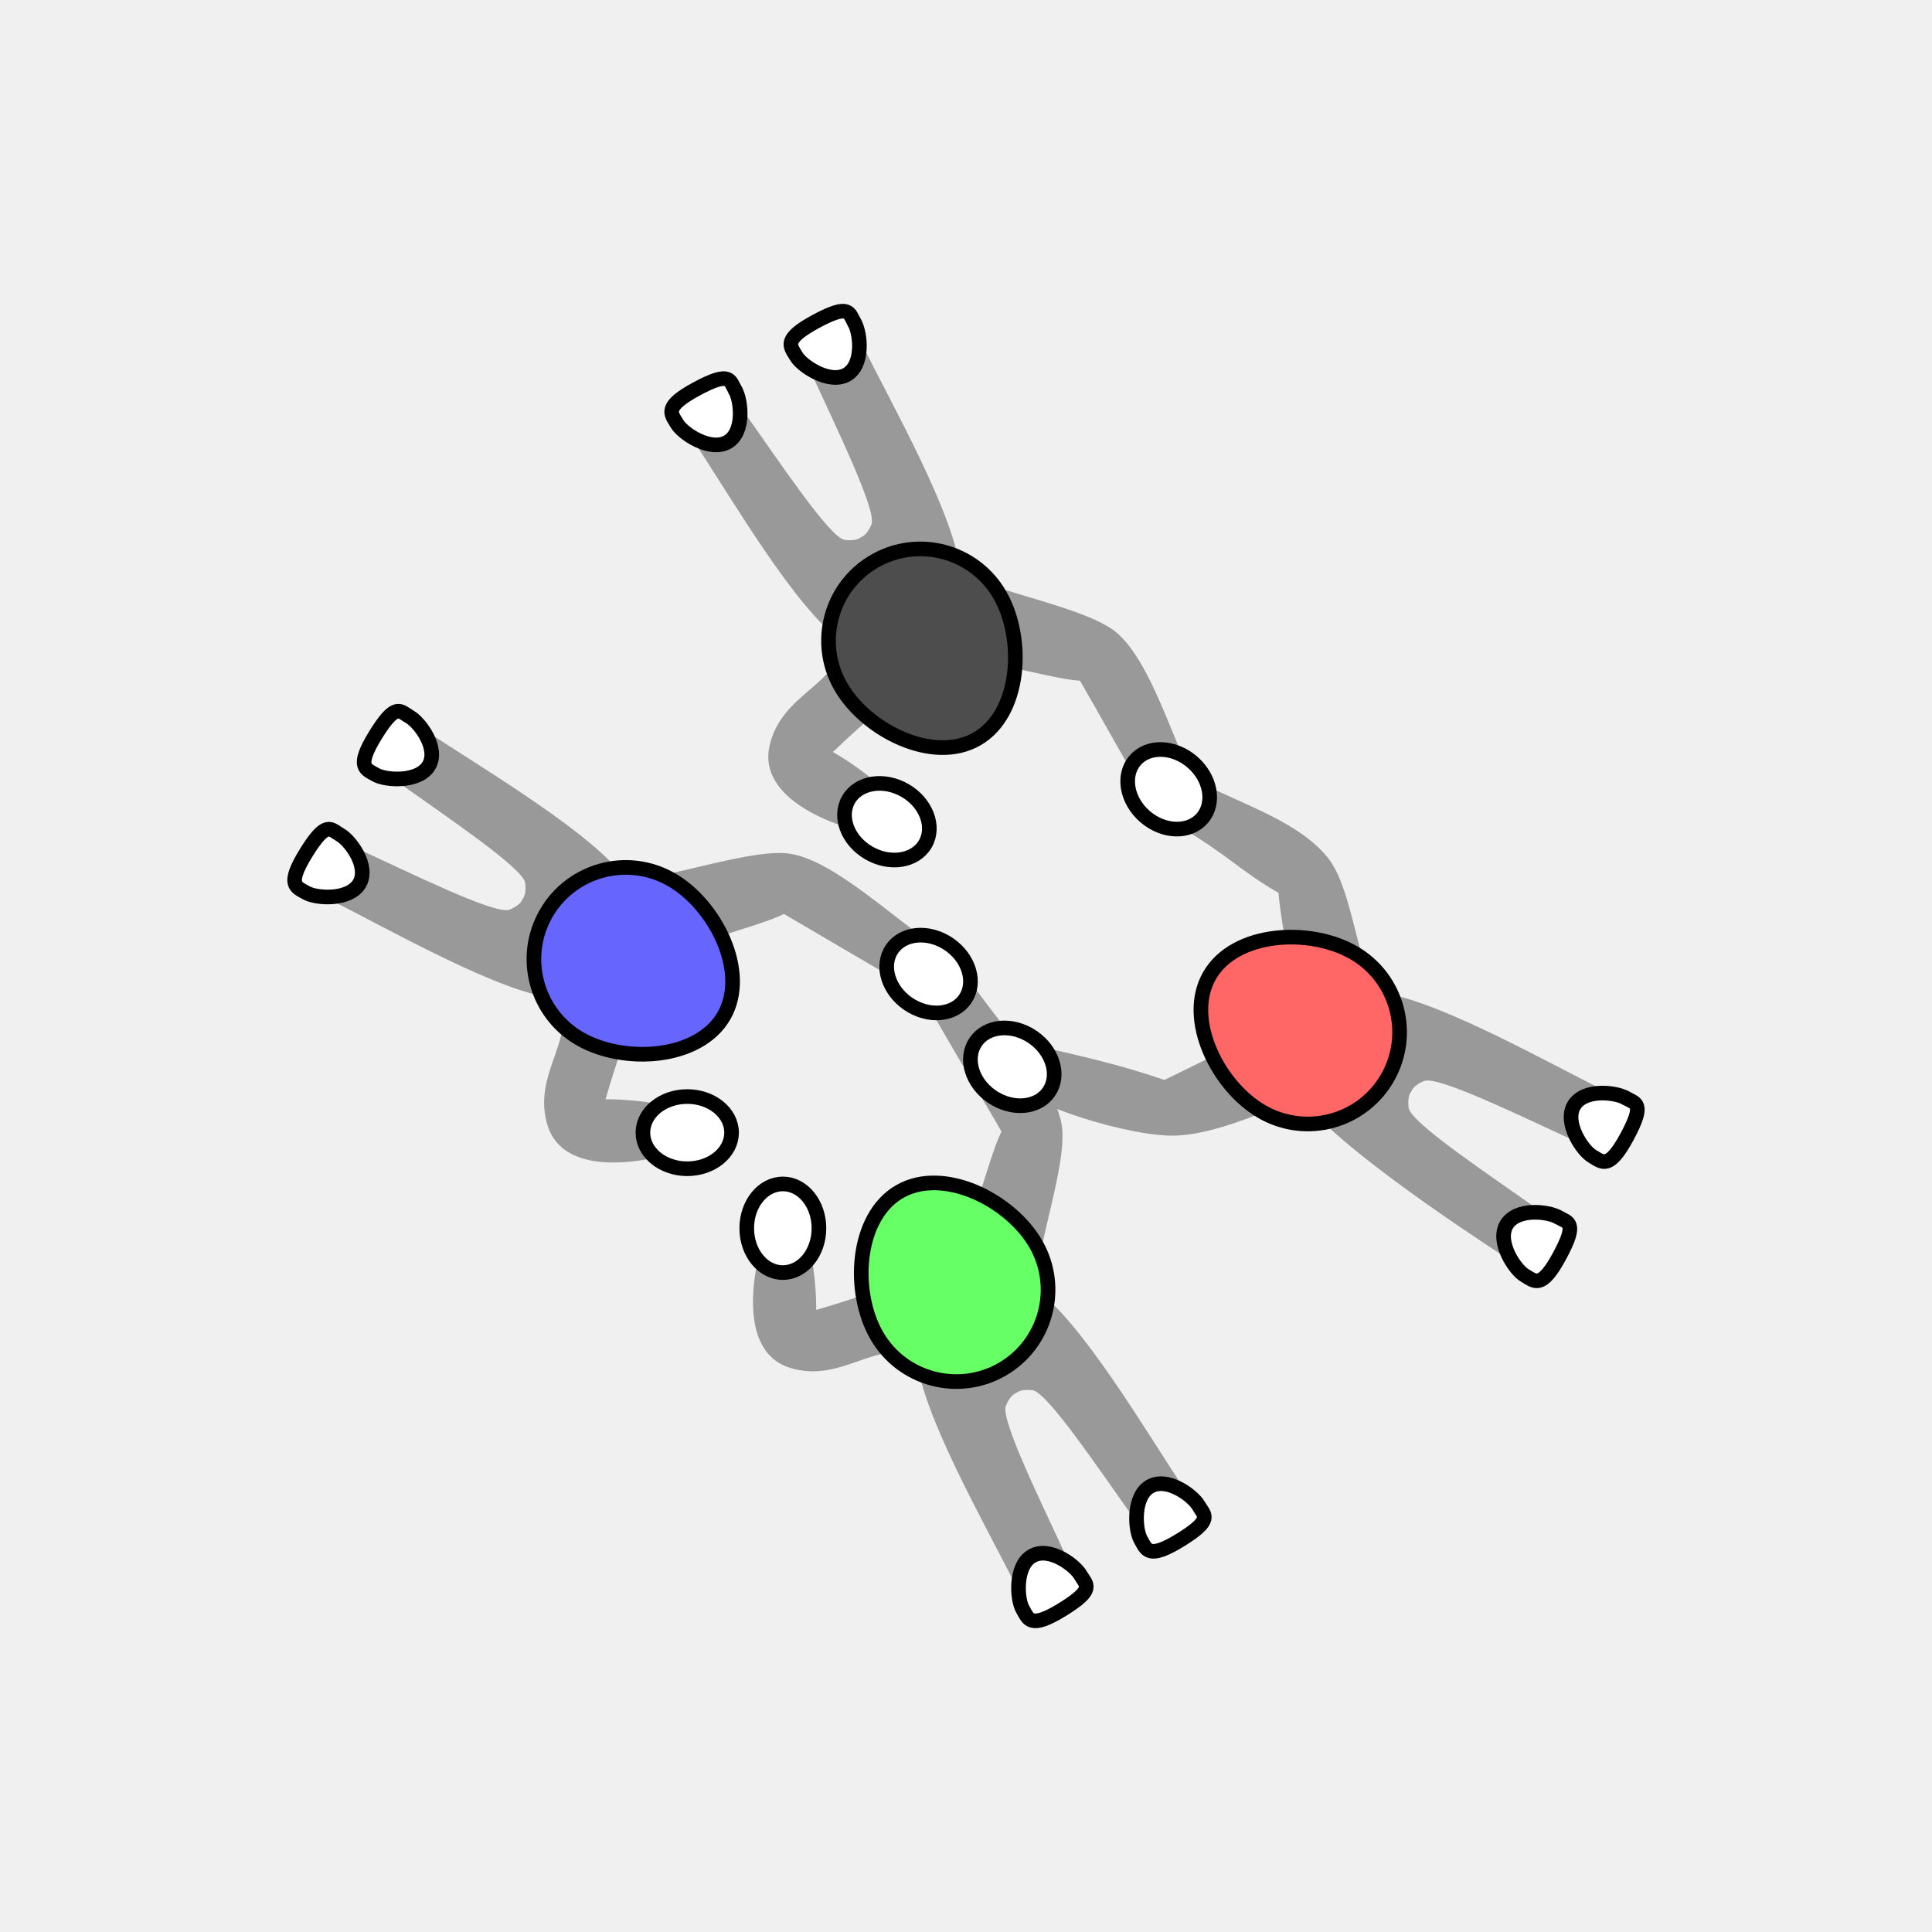
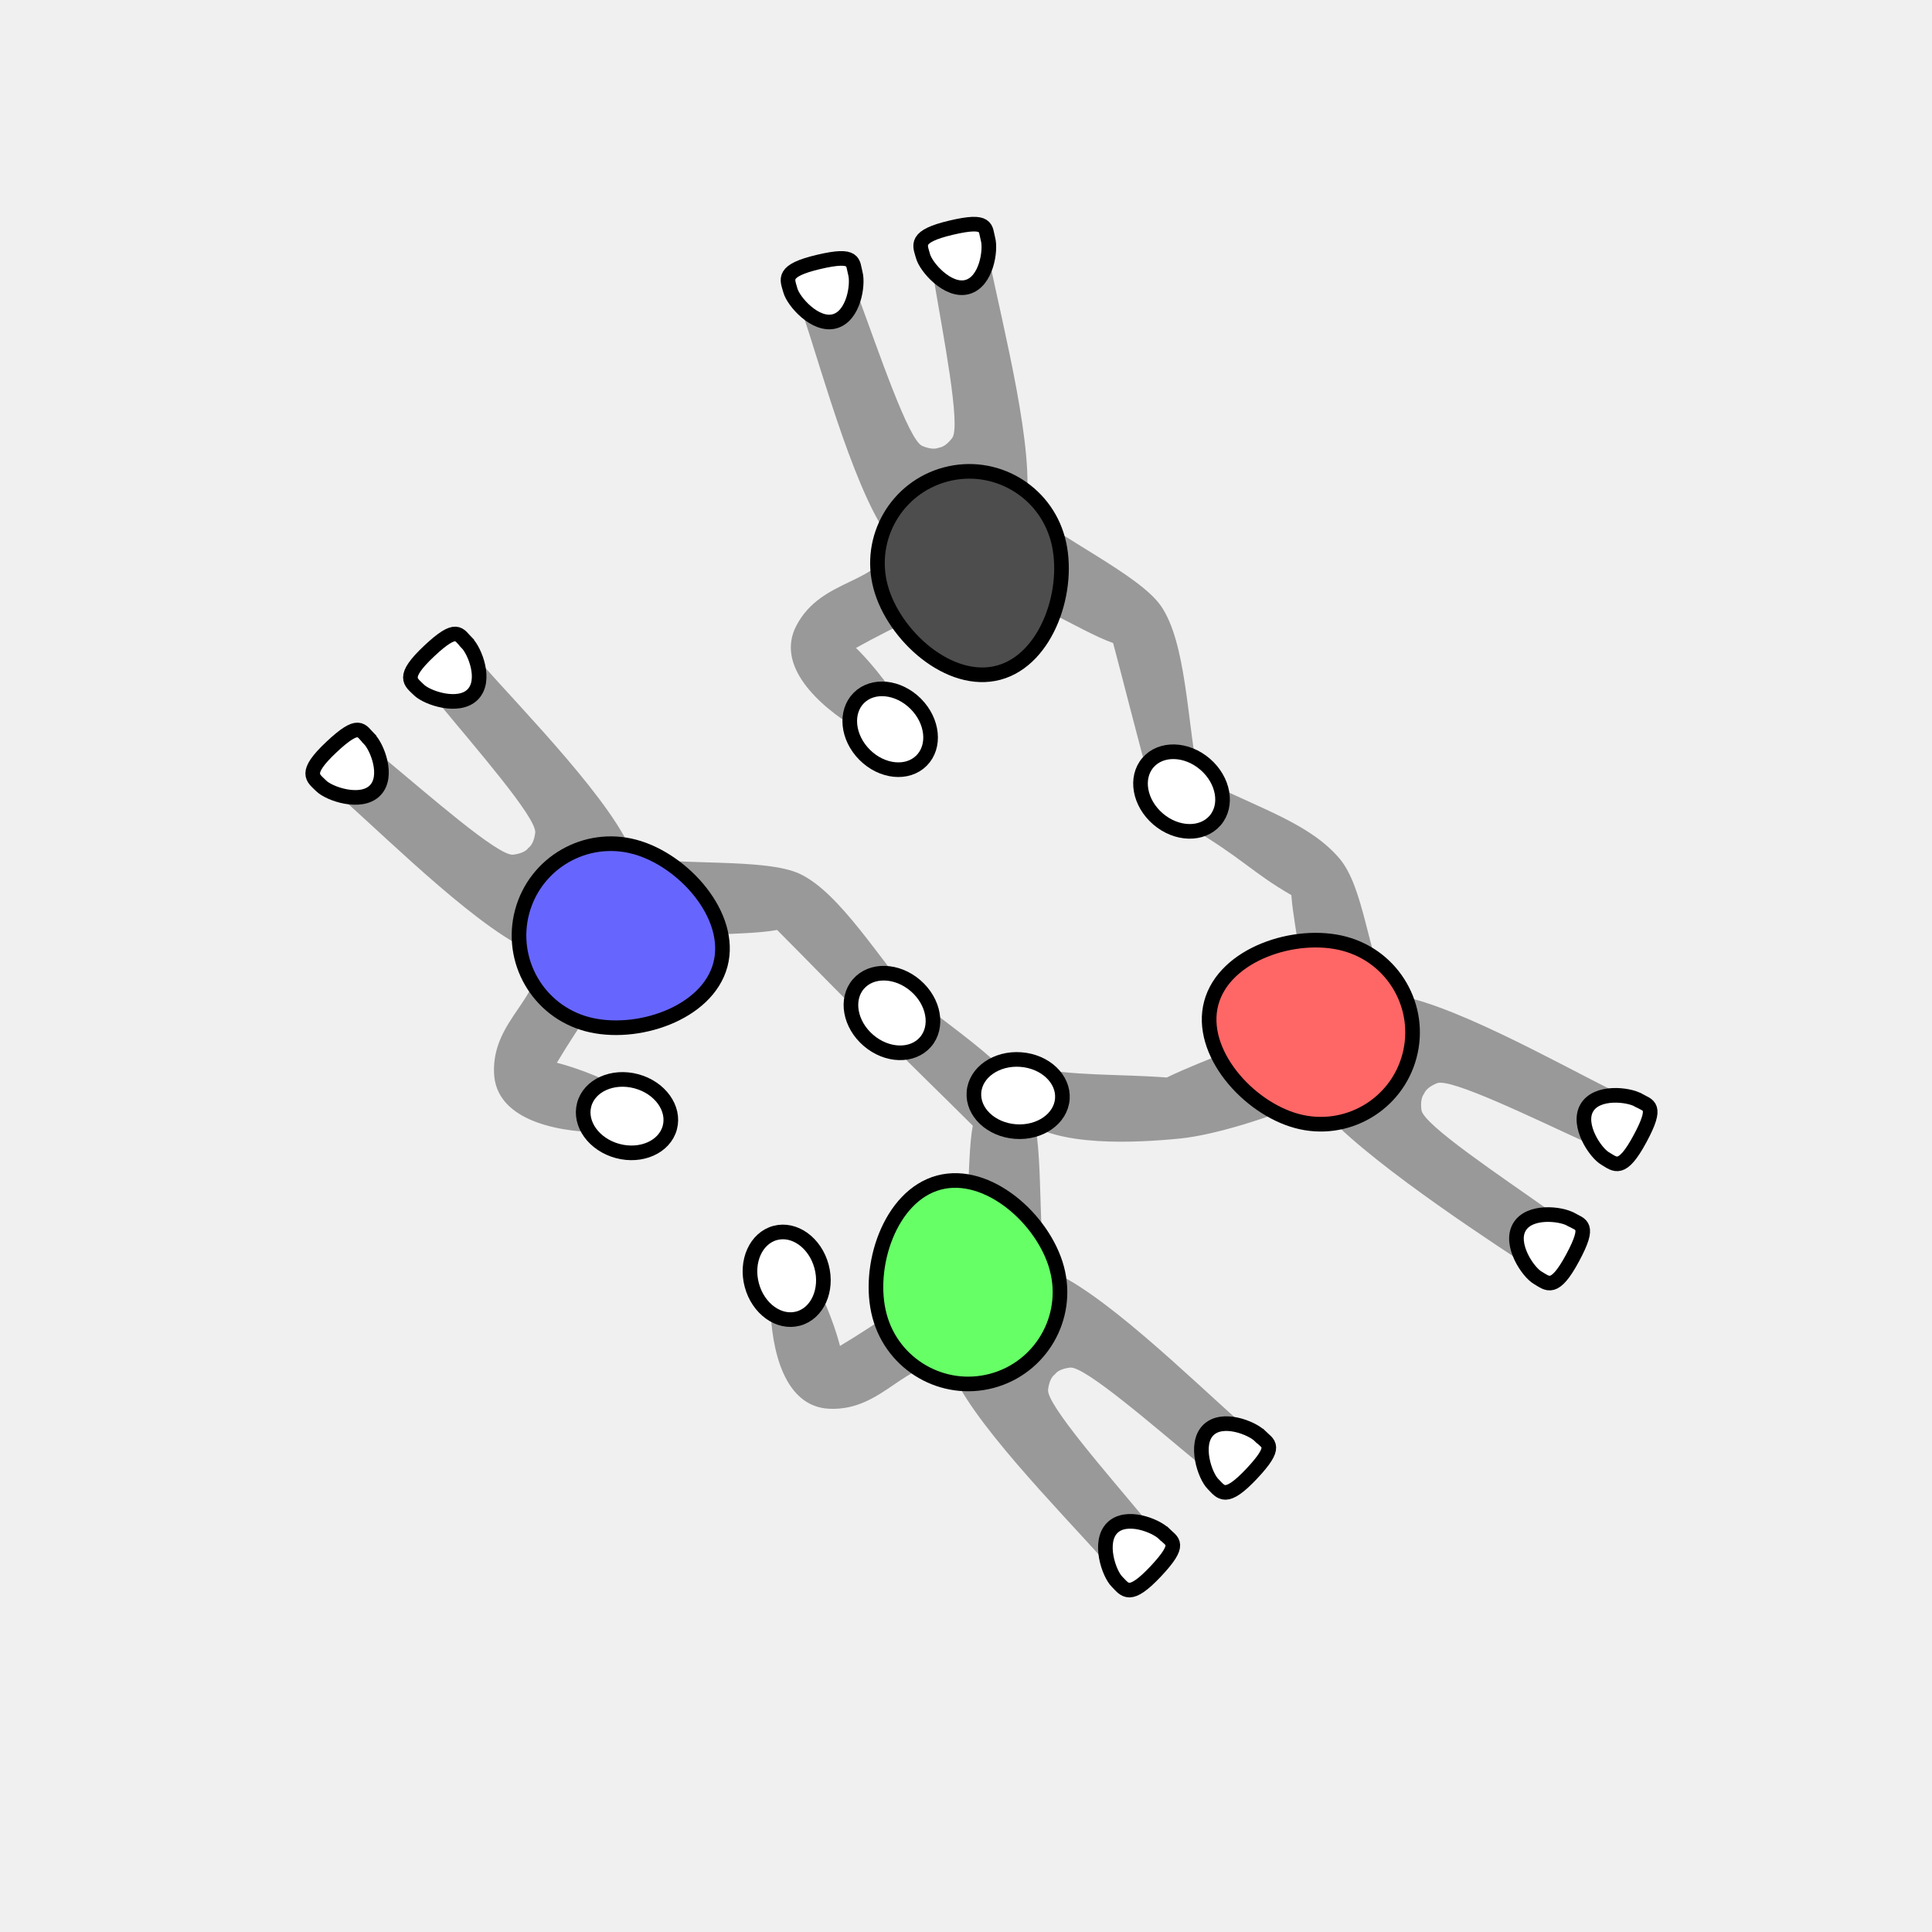
<svg xmlns="http://www.w3.org/2000/svg" width="35mm" height="35mm" viewBox="0 0 35 35" version="1.1" id="svg1" xml:space="preserve">
  <defs id="defs1" />
  <g id="layer1">
-     <path style="fill:#999999;fill-opacity:1;stroke:none;stroke-width:0.265;stroke-dasharray:none;stroke-opacity:1" d="m 5.993,15.722 c -0.135,0.225 -0.188,0.49 -0.027,0.571 1.121,0.563 3.138,1.718 4.137,1.8 0.369,0.719 -0.479,1.356 -0.181,2.302 0.242,0.768 1.271,0.752 2.125,0.538 0.366,-0.092 0.613,-0.776 0.171,-0.877 -0.679,-0.156 -1.248,-0.141 -1.248,-0.141 0.215,-0.762 0.556,-1.664 0.781,-2.3 0.44,-0.511 1.854,-0.767 2.451,-1.057 0.716,0.414 1.371,0.814 2.35,1.367 0.293,-0.346 0.366,-0.364 0.481,-0.724 -0.889,-0.597 -1.903,-1.588 -2.696,-1.731 -0.676,-0.122 -2.182,0.441 -2.99,0.477 -0.567,-0.826 -2.572,-2.005 -3.618,-2.698 -0.299,-0.198 -0.81,0.712 -0.518,0.921 0.841,0.602 2.269,1.557 2.303,1.824 0.019,0.151 -0.005,0.241 -0.048,0.295 -0.025,0.064 -0.093,0.131 -0.234,0.19 -0.248,0.103 -1.785,-0.66 -2.726,-1.091 -0.163,-0.075 -0.379,0.11 -0.514,0.335 z" id="path4-6-1" />
-     <path id="path1-3-1" style="fill:#6666ff;fill-opacity:1;stroke:#000000;stroke-width:0.265" d="m 12.166,15.937 c 0.795,0.459 1.407,1.672 0.948,2.467 -0.459,0.795 -1.815,0.872 -2.61,0.413 -0.795,-0.459 -1.068,-1.476 -0.609,-2.271 0.459,-0.795 1.476,-1.068 2.271,-0.609 z" />
-     <path id="path1-7-1-1-0" style="fill:#ffffff;stroke:#000000;stroke-width:0.265;stroke-dasharray:none" d="m 6.167,15.126 c 0.179,0.104 0.525,0.566 0.345,0.879 -0.181,0.313 -0.783,0.273 -0.963,0.169 -0.179,-0.104 -0.369,-0.132 -0.002,-0.726 0.368,-0.594 0.44,-0.426 0.619,-0.322 z" />
-     <path id="path1-7-1-9-7-3" style="fill:#ffffff;stroke:#000000;stroke-width:0.265;stroke-dasharray:none" d="m 7.426,12.988 c 0.179,0.104 0.525,0.566 0.345,0.879 -0.181,0.313 -0.783,0.273 -0.963,0.169 -0.179,-0.104 -0.369,-0.132 -0.002,-0.726 0.368,-0.594 0.44,-0.426 0.619,-0.322 z" />
-     <ellipse style="fill:#ffffff;fill-opacity:1;stroke:#000000;stroke-width:0.265;stroke-dasharray:none;stroke-opacity:1" id="path1-7-2-9-9-1-3-1" cx="20.519" cy="-12.45" rx="0.654" ry="0.803" transform="rotate(90)" />
-     <path style="fill:#999999;fill-opacity:1;stroke:none;stroke-width:0.265;stroke-dasharray:none;stroke-opacity:1" d="m 18.979,28.707 c -0.225,0.135 -0.49,0.188 -0.571,0.027 -0.563,-1.121 -1.718,-3.138 -1.8,-4.137 -0.719,-0.369 -1.356,0.479 -2.302,0.181 -0.768,-0.242 -0.752,-1.271 -0.538,-2.125 0.092,-0.366 0.776,-0.613 0.877,-0.171 0.156,0.679 0.141,1.248 0.141,1.248 0.762,-0.215 1.664,-0.556 2.3,-0.781 0.511,-0.44 0.767,-1.854 1.057,-2.451 -0.414,-0.716 -0.814,-1.371 -1.367,-2.35 0.346,-0.293 0.364,-0.366 0.724,-0.481 0.597,0.889 1.588,1.903 1.731,2.696 0.122,0.676 -0.441,2.182 -0.477,2.99 0.826,0.567 2.005,2.572 2.698,3.618 0.198,0.299 -0.712,0.81 -0.921,0.518 -0.602,-0.841 -1.557,-2.269 -1.824,-2.303 -0.151,-0.019 -0.241,0.005 -0.295,0.048 -0.064,0.025 -0.131,0.093 -0.19,0.234 -0.103,0.248 0.66,1.785 1.091,2.726 0.075,0.163 -0.11,0.379 -0.335,0.514 z" id="path4-6-1-1" />
-     <ellipse style="fill:#ffffff;fill-opacity:1;stroke:#000000;stroke-width:0.265;stroke-dasharray:none;stroke-opacity:1" id="path1-7-2-9-9-1-3-9-8" cx="5.109" cy="23.838" rx="0.654" ry="0.803" transform="matrix(-0.5631211,0.8263744,0.8263744,0.5631211,0,0)" />
-     <path id="path1-3-1-0" style="fill:#66ff66;fill-opacity:1;stroke:#000000;stroke-width:0.265" d="m 18.764,22.535 c -0.459,-0.795 -1.672,-1.407 -2.467,-0.948 -0.795,0.459 -0.872,1.815 -0.413,2.61 0.459,0.795 1.476,1.068 2.271,0.609 0.795,-0.459 1.068,-1.476 0.609,-2.271 z" />
-     <path id="path1-7-1-1-0-6" style="fill:#ffffff;stroke:#000000;stroke-width:0.265;stroke-dasharray:none" d="M 19.575,28.534 C 19.471,28.354 19.009,28.008 18.696,28.189 c -0.313,0.181 -0.273,0.783 -0.169,0.963 0.104,0.179 0.132,0.369 0.726,0.002 0.594,-0.368 0.426,-0.44 0.322,-0.619 z" />
-     <path id="path1-7-1-9-7-3-3" style="fill:#ffffff;stroke:#000000;stroke-width:0.265;stroke-dasharray:none" d="m 21.713,27.274 c -0.104,-0.179 -0.566,-0.525 -0.879,-0.345 -0.313,0.181 -0.273,0.783 -0.169,0.963 0.104,0.179 0.132,0.369 0.726,0.002 0.594,-0.368 0.426,-0.44 0.322,-0.619 z" />
-     <ellipse style="fill:#ffffff;fill-opacity:1;stroke:#000000;stroke-width:0.265;stroke-dasharray:none;stroke-opacity:1" id="path1-7-2-9-9-1-3-1-2" cx="-14.182" cy="22.251" rx="0.654" ry="0.803" transform="scale(-1,1)" />
-     <path style="fill:#999999;fill-opacity:1;stroke:none;stroke-width:0.265;stroke-dasharray:none;stroke-opacity:1" d="m 27.796,22.497 c -0.128,0.229 -0.33,0.408 -0.481,0.309 -1.048,-0.689 -3.188,-2.12 -3.758,-2.944 -0.763,0.344 -1.637,0.698 -2.276,0.711 -0.805,0.016 -2.566,-0.515 -3.157,-1.035 -0.283,-0.25 0.233,-0.688 0.674,-0.587 0.769,0.175 1.488,0.336 2.297,0.613 0.659,-0.32 1.656,-0.813 2.181,-1.107 0.223,-0.636 -0.067,-1.619 -0.114,-2.281 -0.716,-0.414 -0.89,-0.672 -1.858,-1.243 0.153,-0.426 0.132,-0.499 0.386,-0.778 0.961,0.472 1.826,0.745 2.346,1.36 0.444,0.525 0.514,1.74 0.885,2.458 0.999,0.078 3.023,1.225 4.146,1.785 0.322,0.16 -0.211,1.058 -0.538,0.909 -0.942,-0.428 -2.483,-1.187 -2.731,-1.083 -0.14,0.059 -0.206,0.125 -0.231,0.189 -0.043,0.054 -0.067,0.147 -0.048,0.297 0.035,0.267 1.464,1.216 2.308,1.815 0.146,0.104 0.094,0.383 -0.033,0.612 z" id="path4-6-1-2" />
-     <path id="path1-3-1-7" style="fill:#ff6666;fill-opacity:1;stroke:#000000;stroke-width:0.265" d="m 24.523,17.259 c -0.795,-0.459 -2.151,-0.383 -2.61,0.413 -0.459,0.795 0.153,2.008 0.948,2.467 0.795,0.459 1.812,0.187 2.271,-0.609 0.459,-0.795 0.187,-1.812 -0.609,-2.271 z" />
-     <path id="path1-7-1-1-0-2" style="fill:#ffffff;stroke:#000000;stroke-width:0.265;stroke-dasharray:none" d="m 28.225,22.049 c -0.179,-0.104 -0.753,-0.172 -0.934,0.141 -0.181,0.313 0.155,0.815 0.335,0.918 0.179,0.104 0.299,0.254 0.63,-0.361 0.331,-0.615 0.149,-0.594 -0.03,-0.698 z" />
-     <path id="path1-7-1-9-7-3-2" style="fill:#ffffff;stroke:#000000;stroke-width:0.265;stroke-dasharray:none" d="m 29.447,19.889 c -0.179,-0.104 -0.753,-0.172 -0.934,0.141 -0.181,0.313 0.155,0.815 0.335,0.918 0.179,0.104 0.299,0.254 0.63,-0.361 0.331,-0.615 0.149,-0.594 -0.03,-0.698 z" />
-     <path style="fill:#999999;fill-opacity:1;stroke:none;stroke-width:0.265;stroke-dasharray:none;stroke-opacity:1" d="m 12.874,7.504 c -0.229,0.128 -0.408,0.33 -0.309,0.481 0.689,1.048 1.859,3.057 2.683,3.627 -0.04,0.807 -1.092,0.935 -1.308,1.904 -0.175,0.786 0.725,1.286 1.572,1.528 0.363,0.104 0.918,-0.365 0.587,-0.674 -0.51,-0.475 -1.01,-0.746 -1.01,-0.746 0.568,-0.552 1.314,-1.163 1.826,-1.601 0.636,-0.223 1.989,0.263 2.651,0.31 0.414,0.716 0.78,1.39 1.351,2.359 0.426,-0.153 0.499,-0.132 0.778,-0.386 -0.472,-0.961 -0.854,-2.327 -1.469,-2.847 -0.525,-0.444 -2.11,-0.71 -2.828,-1.081 -0.078,-0.999 -1.225,-3.023 -1.785,-4.146 -0.16,-0.322 -1.058,0.211 -0.909,0.538 0.428,0.942 1.187,2.483 1.083,2.731 -0.059,0.14 -0.125,0.206 -0.189,0.231 -0.054,0.043 -0.147,0.067 -0.297,0.048 -0.267,-0.035 -1.216,-1.464 -1.815,-2.308 -0.104,-0.146 -0.383,-0.094 -0.612,0.033 z" id="path4-6-1-1-1" />
-     <path id="path1-3-1-0-0" style="fill:#4d4d4d;fill-opacity:1;stroke:#000000;stroke-width:0.265" d="m 18.112,10.776 c 0.459,0.795 0.383,2.151 -0.413,2.61 -0.795,0.459 -2.008,-0.153 -2.467,-0.948 -0.459,-0.795 -0.187,-1.812 0.609,-2.271 0.795,-0.459 1.812,-0.187 2.271,0.609 z" />
-     <path id="path1-7-1-1-0-6-6" style="fill:#ffffff;stroke:#000000;stroke-width:0.265;stroke-dasharray:none" d="m 13.322,7.074 c 0.104,0.179 0.172,0.753 -0.141,0.934 -0.313,0.181 -0.815,-0.155 -0.918,-0.335 -0.104,-0.179 -0.254,-0.299 0.361,-0.63 0.615,-0.331 0.594,-0.149 0.698,0.03 z" />
-     <path id="path1-7-1-9-7-3-3-1" style="fill:#ffffff;stroke:#000000;stroke-width:0.265;stroke-dasharray:none" d="m 15.482,5.852 c 0.104,0.179 0.172,0.753 -0.141,0.934 -0.313,0.181 -0.815,-0.155 -0.918,-0.335 -0.104,-0.179 -0.254,-0.299 0.361,-0.63 0.615,-0.331 0.594,-0.149 0.698,0.03 z" />
-     <ellipse style="fill:#ffffff;fill-opacity:1;stroke:#000000;stroke-width:0.265;stroke-dasharray:none;stroke-opacity:1" id="path1-7-2-9-9-1-3-1-2-5" cx="4.858" cy="-21.358" rx="0.654" ry="0.803" transform="rotate(120)" />
-     <ellipse style="fill:#ffffff;fill-opacity:1;stroke:#000000;stroke-width:0.265;stroke-dasharray:none;stroke-opacity:1" id="path1-7-2-9-9-1-3-9-9" cx="-2.978" cy="-25.374" rx="0.654" ry="0.803" transform="rotate(130.7281)" />
-     <ellipse style="fill:#ffffff;fill-opacity:1;stroke:#000000;stroke-width:0.265;stroke-dasharray:none;stroke-opacity:1" id="path1-7-2-9-9-1-3-9" cx="5.644" cy="26.038" rx="0.654" ry="0.803" transform="matrix(-0.5631211,0.8263744,0.8263744,0.5631211,0,0)" />
+     <path style="fill:#999999;fill-opacity:1;stroke:none;stroke-width:0.265;stroke-dasharray:none;stroke-opacity:1" d="m 28.028,22.538 c -0.128,0.229 -0.33,0.408 -0.481,0.309 -1.048,-0.689 -3.188,-2.12 -3.758,-2.944 -0.763,0.344 -1.791,0.66 -2.408,0.722 -0.781,0.078 -2.265,0.162 -2.856,-0.359 -0.283,-0.25 -0.341,-1.044 0.1,-0.943 0.769,0.175 1.632,0.13 2.512,0.197 0.659,-0.32 1.846,-0.728 2.371,-1.023 0.223,-0.636 -0.067,-1.619 -0.114,-2.281 -0.716,-0.414 -0.89,-0.672 -1.858,-1.243 0.153,-0.426 0.132,-0.499 0.386,-0.778 0.961,0.472 1.826,0.745 2.346,1.36 0.444,0.525 0.514,1.74 0.885,2.458 0.999,0.078 3.023,1.225 4.146,1.785 0.322,0.16 -0.211,1.058 -0.538,0.909 -0.942,-0.428 -2.483,-1.187 -2.731,-1.083 -0.14,0.059 -0.206,0.125 -0.231,0.189 -0.043,0.054 -0.067,0.147 -0.048,0.297 0.035,0.267 1.464,1.216 2.308,1.815 0.146,0.104 0.094,0.383 -0.033,0.612 z" id="path4-6-1-2" />
+     <path id="path1-3-1-7" style="fill:#ff6666;fill-opacity:1;stroke:#000000;stroke-width:0.265" d="m 24.358,17.097 c -0.887,-0.238 -2.177,0.187 -2.415,1.074 -0.238,0.887 0.667,1.9 1.554,2.138 0.887,0.238 1.799,-0.289 2.036,-1.176 0.238,-0.887 -0.289,-1.799 -1.176,-2.036 z" />
+     <path id="path1-7-1-1-0-2" style="fill:#ffffff;stroke:#000000;stroke-width:0.265;stroke-dasharray:none" d="m 28.458,22.09 c -0.179,-0.104 -0.753,-0.172 -0.934,0.141 -0.181,0.313 0.155,0.815 0.335,0.918 0.179,0.104 0.299,0.254 0.63,-0.361 0.331,-0.615 0.149,-0.594 -0.03,-0.698 z" />
+     <path id="path1-7-1-9-7-3-2" style="fill:#ffffff;stroke:#000000;stroke-width:0.265;stroke-dasharray:none" d="m 29.68,19.93 c -0.179,-0.104 -0.753,-0.172 -0.934,0.141 -0.181,0.313 0.155,0.815 0.335,0.918 0.179,0.104 0.299,0.254 0.63,-0.361 0.331,-0.615 0.149,-0.594 -0.03,-0.698 z" />
+     <path style="fill:#999999;fill-opacity:1;stroke:none;stroke-width:0.265;stroke-dasharray:none;stroke-opacity:1" d="m 14.952,5.254 c -0.254,0.064 -0.479,0.214 -0.423,0.384 0.394,1.191 1.004,3.434 1.653,4.198 -0.247,0.769 -1.297,0.62 -1.756,1.5 -0.372,0.714 0.367,1.43 1.123,1.883 0.324,0.194 0.982,-0.115 0.741,-0.499 -0.37,-0.591 -0.783,-0.982 -0.783,-0.982 0.691,-0.387 1.57,-0.784 2.178,-1.074 0.672,-0.05 1.854,0.769 2.48,0.985 0.214,0.799 0.394,1.545 0.695,2.628 0.451,-0.037 0.517,0.002 0.852,-0.172 -0.207,-1.051 -0.222,-2.469 -0.682,-3.13 -0.392,-0.564 -1.855,-1.232 -2.451,-1.776 0.184,-0.985 -0.401,-3.237 -0.651,-4.466 -0.071,-0.352 -1.076,-0.07 -1.018,0.285 0.169,1.021 0.504,2.705 0.339,2.918 -0.093,0.12 -0.174,0.167 -0.242,0.174 -0.063,0.028 -0.159,0.027 -0.299,-0.031 -0.249,-0.102 -0.796,-1.729 -1.156,-2.699 -0.063,-0.168 -0.346,-0.19 -0.6,-0.126 z" id="path4-6-1-1-1" />
+     <path id="path1-3-1-0-0" style="fill:#4d4d4d;fill-opacity:1;stroke:#000000;stroke-width:0.265" d="m 19.165,9.771 c 0.238,0.887 -0.187,2.177 -1.074,2.415 -0.887,0.238 -1.9,-0.667 -2.138,-1.554 -0.238,-0.887 0.289,-1.799 1.176,-2.036 0.887,-0.238 1.799,0.289 2.036,1.176 z" />
+     <path id="path1-7-1-1-0-6-6" style="fill:#ffffff;stroke:#000000;stroke-width:0.265;stroke-dasharray:none" d="m 15.496,4.955 c 0.054,0.2 -0.029,0.772 -0.378,0.866 -0.349,0.093 -0.747,-0.361 -0.8,-0.561 -0.054,-0.2 -0.168,-0.355 0.512,-0.515 0.68,-0.16 0.612,0.01 0.666,0.21 z" />
+     <path id="path1-7-1-9-7-3-3-1" style="fill:#ffffff;stroke:#000000;stroke-width:0.265;stroke-dasharray:none" d="m 17.899,4.334 c 0.054,0.2 -0.029,0.772 -0.378,0.866 -0.349,0.093 -0.747,-0.361 -0.8,-0.561 -0.054,-0.2 -0.168,-0.355 0.512,-0.515 0.68,-0.16 0.612,0.01 0.666,0.21 z" />
+     <ellipse style="fill:#ffffff;fill-opacity:1;stroke:#000000;stroke-width:0.265;stroke-dasharray:none;stroke-opacity:1" id="path1-7-2-9-9-1-3-1-2-5" cx="-2.061" cy="-20.745" rx="0.654" ry="0.803" transform="rotate(135)" />
+     <ellipse style="fill:#ffffff;fill-opacity:1;stroke:#000000;stroke-width:0.265;stroke-dasharray:none;stroke-opacity:1" id="path1-7-2-9-9-1-3-9-9" cx="-3.099" cy="-25.577" rx="0.654" ry="0.803" transform="rotate(130.7281)" />
+     <path style="fill:#999999;fill-opacity:1;stroke:none;stroke-width:0.265;stroke-dasharray:none;stroke-opacity:1" d="m 6.364,13.915 c -0.188,0.183 -0.308,0.425 -0.174,0.544 0.937,0.834 2.587,2.472 3.53,2.809 0.171,0.79 -0.813,1.186 -0.77,2.177 0.035,0.805 1.033,1.055 1.914,1.07 0.377,0.006 0.793,-0.591 0.393,-0.803 -0.616,-0.327 -1.169,-0.459 -1.169,-0.459 0.405,-0.68 0.968,-1.464 1.349,-2.019 0.557,-0.38 1.99,-0.261 2.641,-0.387 0.585,0.585 1.114,1.141 1.916,1.929 0.372,-0.258 0.448,-0.257 0.652,-0.575 -0.704,-0.806 -1.427,-2.027 -2.156,-2.37 -0.622,-0.293 -2.222,-0.139 -3.011,-0.313 -0.333,-0.945 -1.966,-2.603 -2.797,-3.542 -0.238,-0.269 -0.967,0.478 -0.739,0.755 0.657,0.799 1.789,2.091 1.753,2.357 -0.021,0.151 -0.067,0.231 -0.123,0.272 -0.041,0.056 -0.124,0.103 -0.275,0.123 -0.267,0.036 -1.554,-1.1 -2.351,-1.759 -0.138,-0.115 -0.395,0.008 -0.583,0.191 z" id="path4-6-1-1-1-2" />
+     <path id="path1-3-1-0-0-9" style="fill:#6666ff;fill-opacity:1;stroke:#000000;stroke-width:0.265" d="m 11.496,15.341 c 0.887,0.238 1.792,1.251 1.554,2.138 -0.238,0.887 -1.528,1.312 -2.415,1.074 -0.887,-0.238 -1.413,-1.149 -1.176,-2.036 0.238,-0.887 1.149,-1.413 2.036,-1.176 z" />
+     <path id="path1-7-1-1-0-6-6-1" style="fill:#ffffff;stroke:#000000;stroke-width:0.265;stroke-dasharray:none" d="m 6.686,13.384 c 0.147,0.147 0.361,0.683 0.106,0.938 -0.255,0.255 -0.827,0.061 -0.974,-0.086 -0.147,-0.147 -0.323,-0.223 0.186,-0.702 0.509,-0.478 0.535,-0.298 0.682,-0.151 z" />
+     <path id="path1-7-1-9-7-3-3-1-2" style="fill:#ffffff;stroke:#000000;stroke-width:0.265;stroke-dasharray:none" d="m 8.456,11.645 c 0.147,0.147 0.361,0.683 0.106,0.938 -0.255,0.255 -0.827,0.061 -0.974,-0.086 -0.147,-0.147 -0.323,-0.223 0.186,-0.702 0.509,-0.478 0.535,-0.298 0.682,-0.151 z" />
+     <ellipse style="fill:#ffffff;fill-opacity:1;stroke:#000000;stroke-width:0.265;stroke-dasharray:none;stroke-opacity:1" id="path1-7-2-9-9-1-3-1-2-5-7" cx="16.591" cy="-16.205" rx="0.654" ry="0.803" transform="rotate(105)" />
+     <path style="fill:#999999;fill-opacity:1;stroke:none;stroke-width:0.265;stroke-dasharray:none;stroke-opacity:1" d="m 20.555,28.107 c -0.183,0.188 -0.425,0.308 -0.544,0.174 -0.834,-0.937 -2.472,-2.587 -2.809,-3.53 -0.79,-0.171 -1.186,0.813 -2.177,0.77 -0.805,-0.035 -1.055,-1.033 -1.07,-1.914 -0.006,-0.377 0.591,-0.793 0.803,-0.393 0.327,0.616 0.459,1.169 0.459,1.169 0.68,-0.405 1.464,-0.968 2.019,-1.349 0.38,-0.557 0.261,-1.99 0.387,-2.641 -0.585,-0.585 -1.141,-1.114 -1.929,-1.916 0.258,-0.372 0.257,-0.448 0.575,-0.652 0.806,0.704 2.027,1.427 2.37,2.156 0.293,0.622 0.139,2.222 0.313,3.011 0.945,0.333 2.603,1.966 3.542,2.797 0.269,0.238 -0.478,0.967 -0.755,0.739 -0.799,-0.657 -2.091,-1.789 -2.357,-1.753 -0.151,0.021 -0.231,0.067 -0.272,0.123 -0.056,0.041 -0.103,0.124 -0.123,0.275 -0.036,0.267 1.1,1.554 1.759,2.351 0.115,0.138 -0.008,0.395 -0.191,0.583 z" id="path4-6-1-1-1-2-0" />
+     <path id="path1-3-1-0-0-9-6" style="fill:#66ff66;fill-opacity:1;stroke:#000000;stroke-width:0.265" d="m 19.146,22.978 c -0.238,-0.887 -1.251,-1.792 -2.138,-1.554 -0.887,0.238 -1.312,1.528 -1.074,2.415 0.238,0.887 1.149,1.413 2.036,1.176 0.887,-0.238 1.413,-1.149 1.176,-2.036 z" />
+     <path id="path1-7-1-1-0-6-6-1-2" style="fill:#ffffff;stroke:#000000;stroke-width:0.265;stroke-dasharray:none" d="m 21.087,27.785 c -0.147,-0.147 -0.683,-0.361 -0.938,-0.106 -0.255,0.255 -0.061,0.827 0.086,0.974 0.147,0.147 0.223,0.323 0.702,-0.186 0.478,-0.509 0.298,-0.535 0.151,-0.682 z" />
+     <path id="path1-7-1-9-7-3-3-1-2-6" style="fill:#ffffff;stroke:#000000;stroke-width:0.265;stroke-dasharray:none" d="m 22.826,26.015 c -0.147,-0.147 -0.683,-0.361 -0.938,-0.106 -0.255,0.255 -0.061,0.827 0.086,0.974 0.147,0.147 0.223,0.323 0.702,-0.186 0.478,-0.509 0.298,-0.535 0.151,-0.682 z" />
+     <ellipse style="fill:#ffffff;fill-opacity:1;stroke:#000000;stroke-width:0.265;stroke-dasharray:none;stroke-opacity:1" id="path1-7-2-9-9-1-3-1-2-5-7-1" cx="-7.784" cy="26.013" rx="0.654" ry="0.803" transform="matrix(-0.9659258,0.258819,0.258819,0.9659258,0,0)" />
+     <ellipse style="fill:#ffffff;fill-opacity:1;stroke:#000000;stroke-width:0.265;stroke-dasharray:none;stroke-opacity:1" id="path1-7-2-9-9-1-3-9-9-0" cx="3.364" cy="-24.219" rx="0.654" ry="0.803" transform="rotate(130.7281)" />
+     <ellipse style="fill:#ffffff;fill-opacity:1;stroke:#000000;stroke-width:0.265;stroke-dasharray:none;stroke-opacity:1" id="path1-7-2-9-9-1-3-9" cx="18.418" cy="19.872" rx="0.654" ry="0.803" transform="matrix(-0.07449001,0.9972218,0.9972218,0.07449001,0,0)" />
  </g>
</svg>
